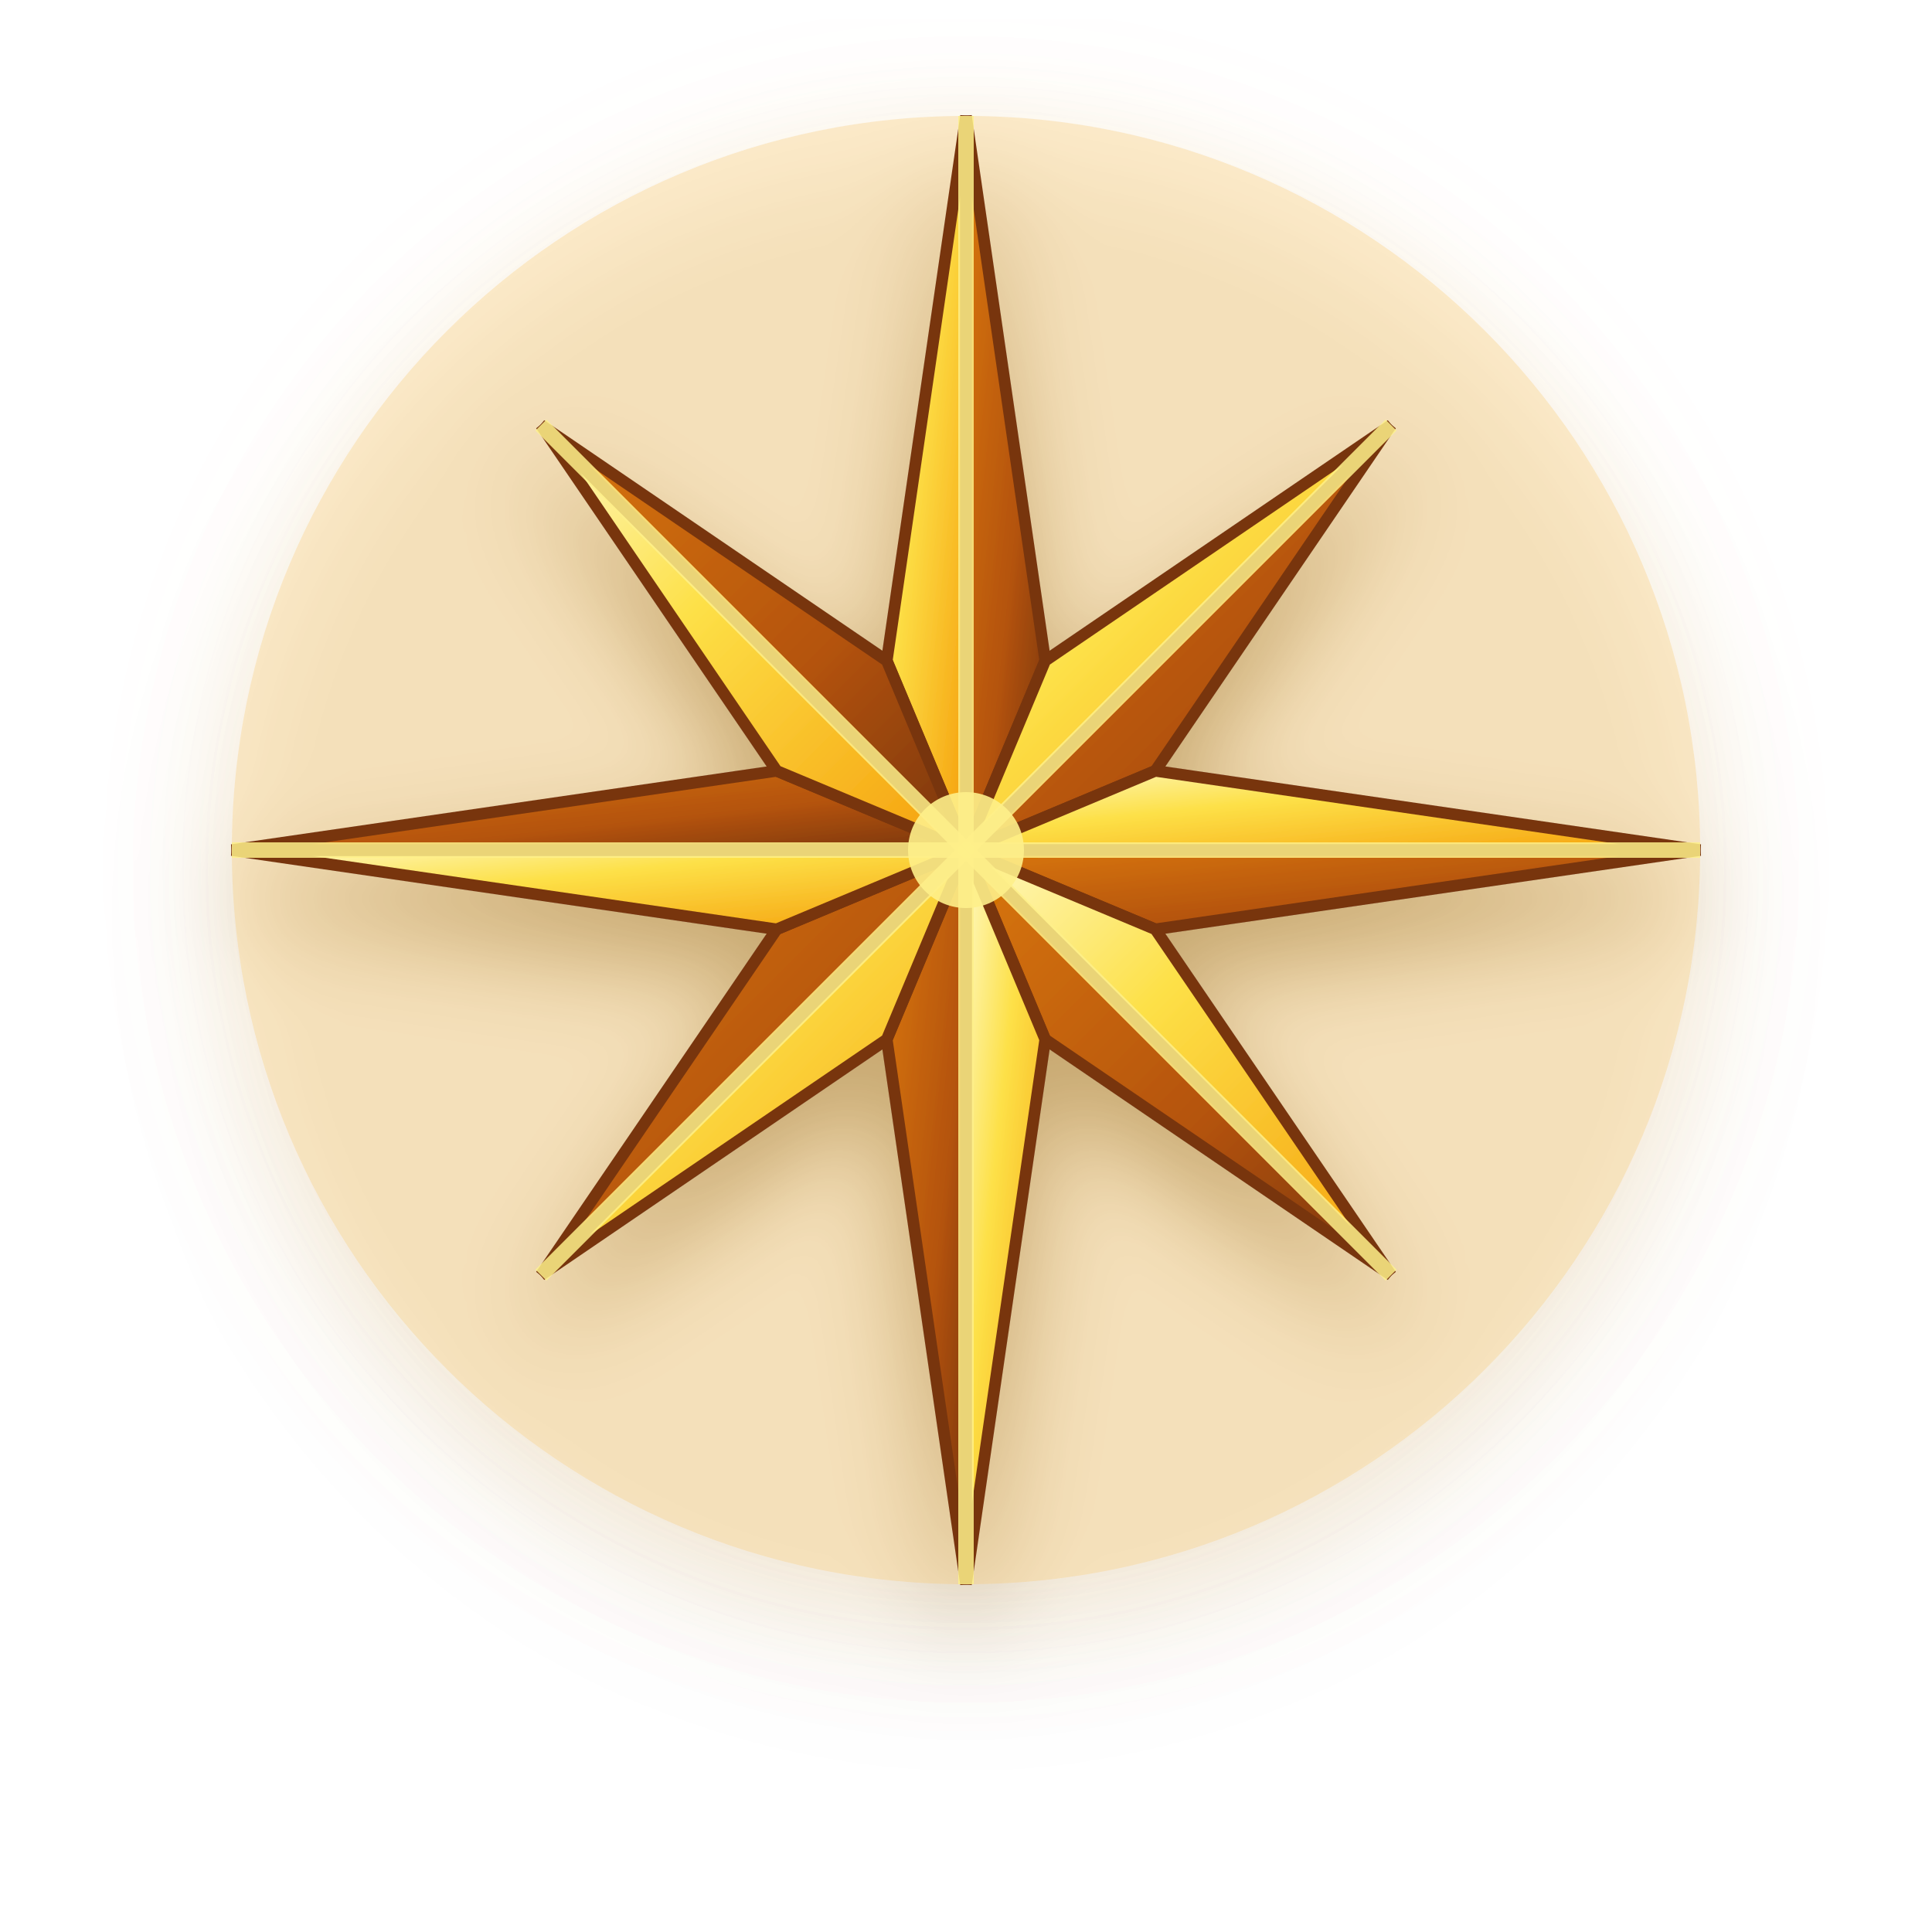
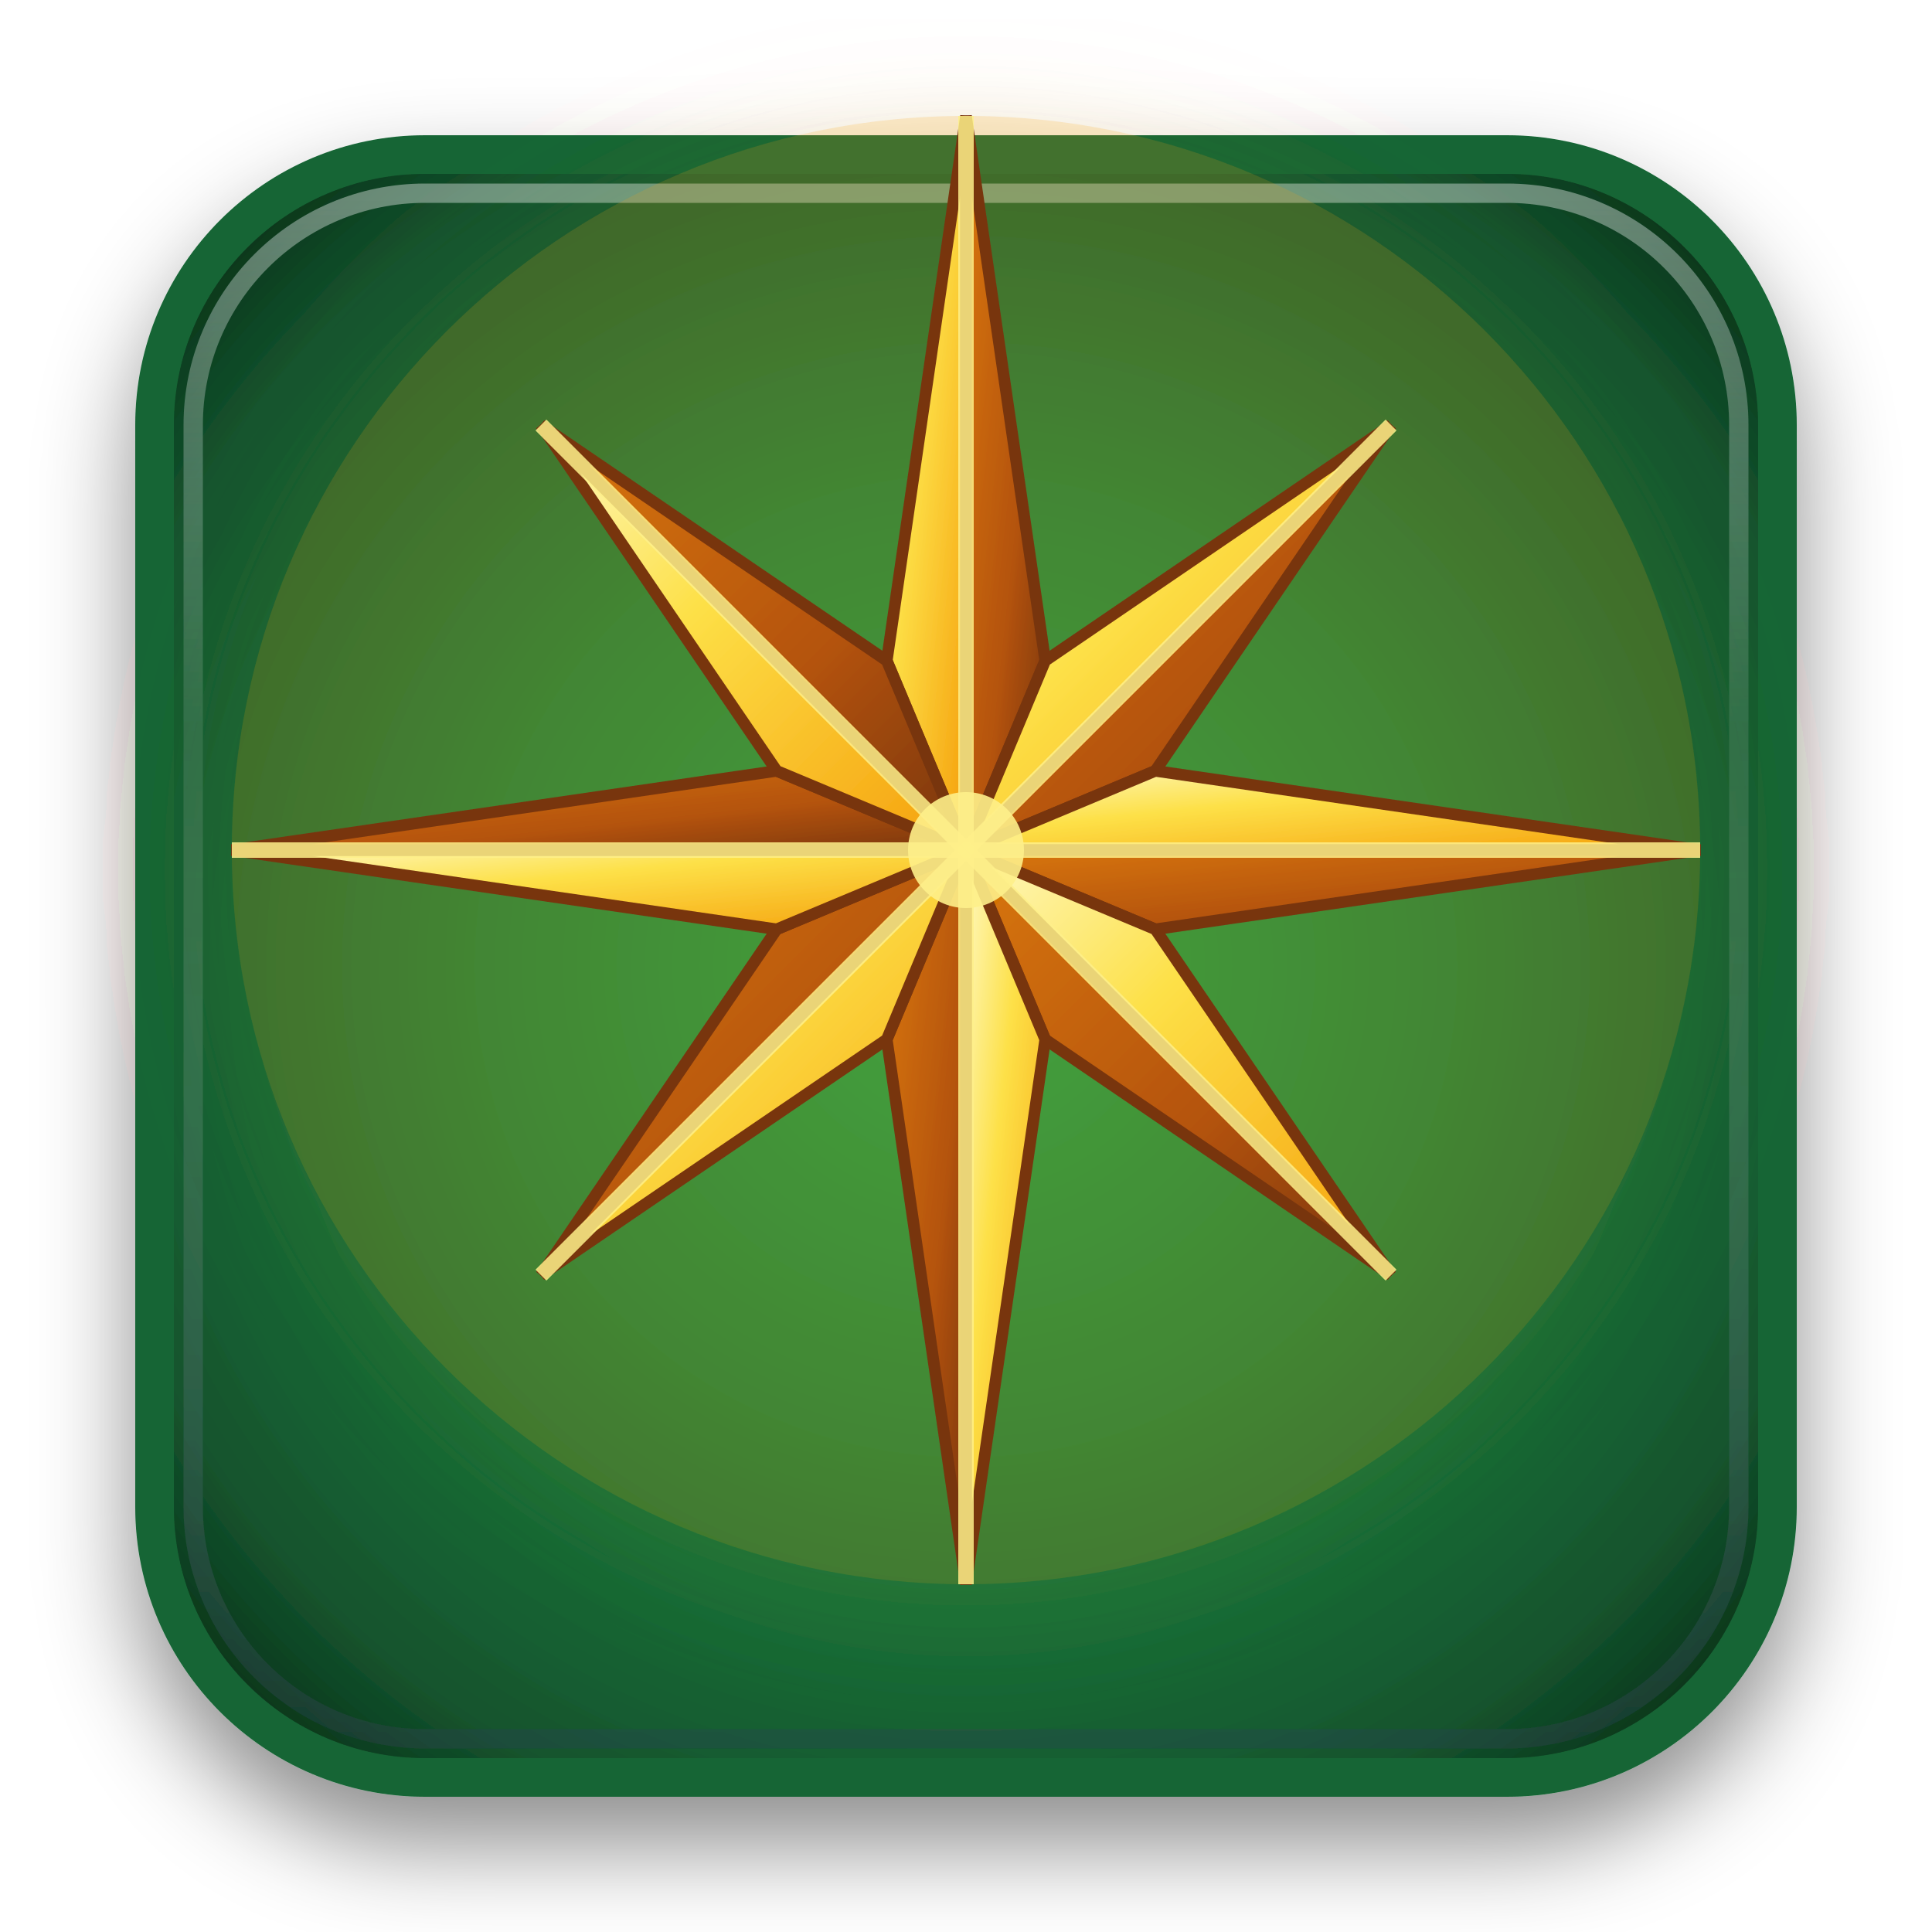
<svg xmlns="http://www.w3.org/2000/svg" viewBox="0 0 100 100" width="100%" height="100%">
  <defs>
    <linearGradient id="silverGrad" x1="0%" y1="0%" x2="100%" y2="100%">
      <stop offset="0%" stop-color="#FFFFFF" />
      <stop offset="25%" stop-color="#F1F5F9" />
      <stop offset="50%" stop-color="#CBD5E1" />
      <stop offset="75%" stop-color="#94A3B8" />
      <stop offset="100%" stop-color="#475569" />
    </linearGradient>
    <linearGradient id="silverBevel" x1="0%" y1="0%" x2="0%" y2="100%">
      <stop offset="0%" stop-color="#FFFFFF" stop-opacity="0.95" />
      <stop offset="35%" stop-color="#E2E8F0" stop-opacity="0.3" />
      <stop offset="100%" stop-color="#334155" stop-opacity="0.85" />
    </linearGradient>
    <linearGradient id="starFacetLight" x1="0%" y1="0%" x2="100%" y2="100%">
      <stop offset="0%" stop-color="#FFFFFF" />
      <stop offset="40%" stop-color="#F8FAFC" />
      <stop offset="100%" stop-color="#CBD5E1" />
    </linearGradient>
    <linearGradient id="starFacetDark" x1="0%" y1="0%" x2="100%" y2="100%">
      <stop offset="0%" stop-color="#94A3B8" />
      <stop offset="60%" stop-color="#64748B" />
      <stop offset="100%" stop-color="#334155" />
    </linearGradient>
    <linearGradient id="goldGrad" x1="0%" y1="0%" x2="100%" y2="100%">
      <stop offset="0%" stop-color="#FFFBEB" />
      <stop offset="20%" stop-color="#FDE047" />
      <stop offset="50%" stop-color="#F59E0B" />
      <stop offset="80%" stop-color="#D97706" />
      <stop offset="100%" stop-color="#78350F" />
    </linearGradient>
    <linearGradient id="goldBevel" x1="0%" y1="0%" x2="0%" y2="100%">
      <stop offset="0%" stop-color="#FEF9C3" stop-opacity="0.95" />
      <stop offset="50%" stop-color="#F59E0B" stop-opacity="0.35" />
      <stop offset="100%" stop-color="#92400E" stop-opacity="0.9" />
    </linearGradient>
    <linearGradient id="goldStarFacetLight" x1="0%" y1="0%" x2="100%" y2="100%">
      <stop offset="0%" stop-color="#FEF9C3" />
      <stop offset="40%" stop-color="#FDE047" />
      <stop offset="100%" stop-color="#F59E0B" />
    </linearGradient>
    <linearGradient id="goldStarFacetDark" x1="0%" y1="0%" x2="100%" y2="100%">
      <stop offset="0%" stop-color="#D97706" />
      <stop offset="60%" stop-color="#B45309" />
      <stop offset="100%" stop-color="#78350F" />
    </linearGradient>
    <linearGradient id="diamondCyan" x1="0%" y1="0%" x2="100%" y2="100%">
      <stop offset="0%" stop-color="#F0F9FF" />
      <stop offset="25%" stop-color="#7DD3FC" />
      <stop offset="50%" stop-color="#0284C7" />
      <stop offset="85%" stop-color="#0369A1" />
      <stop offset="100%" stop-color="#0C4A6E" />
    </linearGradient>
    <linearGradient id="diamondGold" x1="0%" y1="0%" x2="100%" y2="100%">
      <stop offset="0%" stop-color="#FFFBEB" />
      <stop offset="25%" stop-color="#FDE047" />
      <stop offset="50%" stop-color="#F59E0B" />
      <stop offset="80%" stop-color="#D97706" />
      <stop offset="100%" stop-color="#78350F" />
    </linearGradient>
    <linearGradient id="facetTop" x1="0%" y1="0%" x2="0%" y2="100%">
      <stop offset="0%" stop-color="#FFFFFF" stop-opacity="0.9" />
      <stop offset="100%" stop-color="#38BDF8" stop-opacity="0.2" />
    </linearGradient>
    <linearGradient id="facetBottom" x1="0%" y1="0%" x2="0%" y2="100%">
      <stop offset="0%" stop-color="#0284C7" stop-opacity="0.3" />
      <stop offset="100%" stop-color="#082F49" stop-opacity="0.85" />
    </linearGradient>
    <linearGradient id="facetGoldTop" x1="0%" y1="0%" x2="0%" y2="100%">
      <stop offset="0%" stop-color="#FFFFFF" stop-opacity="0.95" />
      <stop offset="100%" stop-color="#FDE047" stop-opacity="0.25" />
    </linearGradient>
    <linearGradient id="facetGoldBottom" x1="0%" y1="0%" x2="0%" y2="100%">
      <stop offset="0%" stop-color="#B45309" stop-opacity="0.35" />
      <stop offset="100%" stop-color="#451A03" stop-opacity="0.9" />
    </linearGradient>
    <radialGradient id="plateCrimson" cx="50%" cy="50%" r="65%">
      <stop offset="0%" stop-color="#6B1D22" />
      <stop offset="50%" stop-color="#4A1216" />
      <stop offset="85%" stop-color="#2D0A0C" />
      <stop offset="100%" stop-color="#1A0406" />
    </radialGradient>
    <filter id="badgeShadow" x="-20%" y="-20%" width="140%" height="140%">
      <feDropShadow dx="0" dy="2.5" stdDeviation="2.5" flood-color="#000000" flood-opacity="0.45" />
    </filter>
    <filter id="goldGlow" x="-30%" y="-30%" width="160%" height="160%">
      <feDropShadow dx="0" dy="1" stdDeviation="3.5" flood-color="#F59E0B" flood-opacity="0.5" />
    </filter>
+     <radialGradient id="plateGrey" cx="50%" cy="50%" r="65%">
+       <stop offset="0%" stop-color="#475569" />
+       <stop offset="50%" stop-color="#334155" />
+       <stop offset="85%" stop-color="#1E293B" />
+       <stop offset="100%" stop-color="#0F172A" />
+     </radialGradient>
+     <radialGradient id="plateLeather" cx="50%" cy="50%" r="65%">
+       <stop offset="0%" stop-color="#854D0E" />
+       <stop offset="45%" stop-color="#713F12" />
+       <stop offset="85%" stop-color="#451A03" />
+       <stop offset="100%" stop-color="#260E02" />
+     </radialGradient>
+     <radialGradient id="plateBlue" cx="50%" cy="50%" r="65%">
+       <stop offset="0%" stop-color="#0284C7" />
+       <stop offset="45%" stop-color="#0369A1" />
+       <stop offset="85%" stop-color="#0C4A6E" />
+       <stop offset="100%" stop-color="#082F49" />
+     </radialGradient>
+     <radialGradient id="plateGreen" cx="50%" cy="50%" r="65%">
+       <stop offset="0%" stop-color="#16A34A" />
+       <stop offset="45%" stop-color="#15803D" />
+       <stop offset="85%" stop-color="#14532D" />
+       <stop offset="100%" stop-color="#052E16" />
+     </radialGradient>
+     <radialGradient id="plateCrimson" cx="50%" cy="50%" r="65%">
+       <stop offset="0%" stop-color="#6B1D22" />
+       <stop offset="50%" stop-color="#4A1216" />
+       <stop offset="85%" stop-color="#2D0A0C" />
+       <stop offset="100%" stop-color="#1A0406" />
+     </radialGradient>
+     <radialGradient id="plateBlack" cx="50%" cy="50%" r="65%">
+       <stop offset="0%" stop-color="#181A22" />
+       <stop offset="50%" stop-color="#0D0E14" />
+       <stop offset="85%" stop-color="#05060A" />
+       <stop offset="100%" stop-color="#000000" />
+     </radialGradient>
+     <linearGradient id="diamondSilver" x1="0%" y1="0%" x2="100%" y2="100%">
+       <stop offset="0%" stop-color="#FFFFFF" />
+       <stop offset="25%" stop-color="#F1F5F9" />
+       <stop offset="50%" stop-color="#CBD5E1" />
+       <stop offset="75%" stop-color="#94A3B8" />
+       <stop offset="100%" stop-color="#475569" />
+     </linearGradient>
+     <linearGradient id="facetSilverTop" x1="0%" y1="0%" x2="0%" y2="100%">
+       <stop offset="0%" stop-color="#FFFFFF" stop-opacity="0.95" />
+       <stop offset="100%" stop-color="#CBD5E1" stop-opacity="0.3" />
+     </linearGradient>
+     <linearGradient id="facetSilverBottom" x1="0%" y1="0%" x2="0%" y2="100%">
+       <stop offset="0%" stop-color="#94A3B8" stop-opacity="0.4" />
+       <stop offset="100%" stop-color="#334155" stop-opacity="0.85" />
+     </linearGradient>
  </defs>
  <g filter="url(#badgeShadow)">
+     <rect x="8" y="8" width="84" height="84" rx="14" fill="url(#plateGreen)" stroke="#166534" stroke-width="2" />
+     <rect x="10" y="10" width="80" height="80" rx="12" fill="none" stroke="url(#silverBevel)" stroke-width="1" opacity="0.4" />
    <circle cx="50" cy="44" r="38" fill="#F59E0B" opacity="0.2" filter="url(#goldGlow)" />
    <g id="star8">
      <polygon points="50,44 45.9,34.2 50.0,6.0" fill="url(#goldStarFacetLight)" stroke="#78350F" stroke-width="0.6" />
      <polygon points="50,44 50.0,6.0 54.1,34.2" fill="url(#goldStarFacetDark)" stroke="#78350F" stroke-width="0.6" />
      <polygon points="50,44 54.1,34.2 72.0,22.0" fill="url(#goldStarFacetLight)" stroke="#78350F" stroke-width="0.6" />
      <polygon points="50,44 72.0,22.0 59.8,39.9" fill="url(#goldStarFacetDark)" stroke="#78350F" stroke-width="0.6" />
      <polygon points="50,44 59.8,39.9 88.0,44.0" fill="url(#goldStarFacetLight)" stroke="#78350F" stroke-width="0.6" />
      <polygon points="50,44 88.0,44.0 59.8,48.1" fill="url(#goldStarFacetDark)" stroke="#78350F" stroke-width="0.6" />
      <polygon points="50,44 59.8,48.1 72.0,66.0" fill="url(#goldStarFacetLight)" stroke="#78350F" stroke-width="0.6" />
      <polygon points="50,44 72.0,66.0 54.1,53.8" fill="url(#goldStarFacetDark)" stroke="#78350F" stroke-width="0.6" />
      <polygon points="50,44 54.1,53.8 50.0,82.0" fill="url(#goldStarFacetLight)" stroke="#78350F" stroke-width="0.6" />
      <polygon points="50,44 50.0,82.0 45.9,53.8" fill="url(#goldStarFacetDark)" stroke="#78350F" stroke-width="0.6" />
      <polygon points="50,44 45.9,53.8 28.0,66.0" fill="url(#goldStarFacetLight)" stroke="#78350F" stroke-width="0.6" />
      <polygon points="50,44 28.0,66.0 40.2,48.1" fill="url(#goldStarFacetDark)" stroke="#78350F" stroke-width="0.6" />
      <polygon points="50,44 40.2,48.1 12.0,44.0" fill="url(#goldStarFacetLight)" stroke="#78350F" stroke-width="0.6" />
      <polygon points="50,44 12.0,44.0 40.2,39.9" fill="url(#goldStarFacetDark)" stroke="#78350F" stroke-width="0.6" />
      <polygon points="50,44 40.2,39.9 28.0,22.0" fill="url(#goldStarFacetLight)" stroke="#78350F" stroke-width="0.6" />
      <polygon points="50,44 28.0,22.0 45.9,34.2" fill="url(#goldStarFacetDark)" stroke="#78350F" stroke-width="0.6" />
      <line x1="50" y1="44" x2="50.0" y2="6.0" stroke="#FEF08A" stroke-width="0.8" opacity="0.85" />
      <line x1="50" y1="44" x2="72.0" y2="22.0" stroke="#FEF08A" stroke-width="0.8" opacity="0.85" />
      <line x1="50" y1="44" x2="88.0" y2="44.0" stroke="#FEF08A" stroke-width="0.8" opacity="0.85" />
      <line x1="50" y1="44" x2="72.0" y2="66.0" stroke="#FEF08A" stroke-width="0.8" opacity="0.85" />
      <line x1="50" y1="44" x2="50.0" y2="82.0" stroke="#FEF08A" stroke-width="0.8" opacity="0.85" />
      <line x1="50" y1="44" x2="28.0" y2="66.0" stroke="#FEF08A" stroke-width="0.8" opacity="0.85" />
      <line x1="50" y1="44" x2="12.0" y2="44.0" stroke="#FEF08A" stroke-width="0.8" opacity="0.85" />
      <line x1="50" y1="44" x2="28.0" y2="22.0" stroke="#FEF08A" stroke-width="0.8" opacity="0.85" />
      <circle cx="50" cy="44" r="3.0" fill="#FEF08A" opacity="0.9" />
    </g>
  </g>
</svg>
